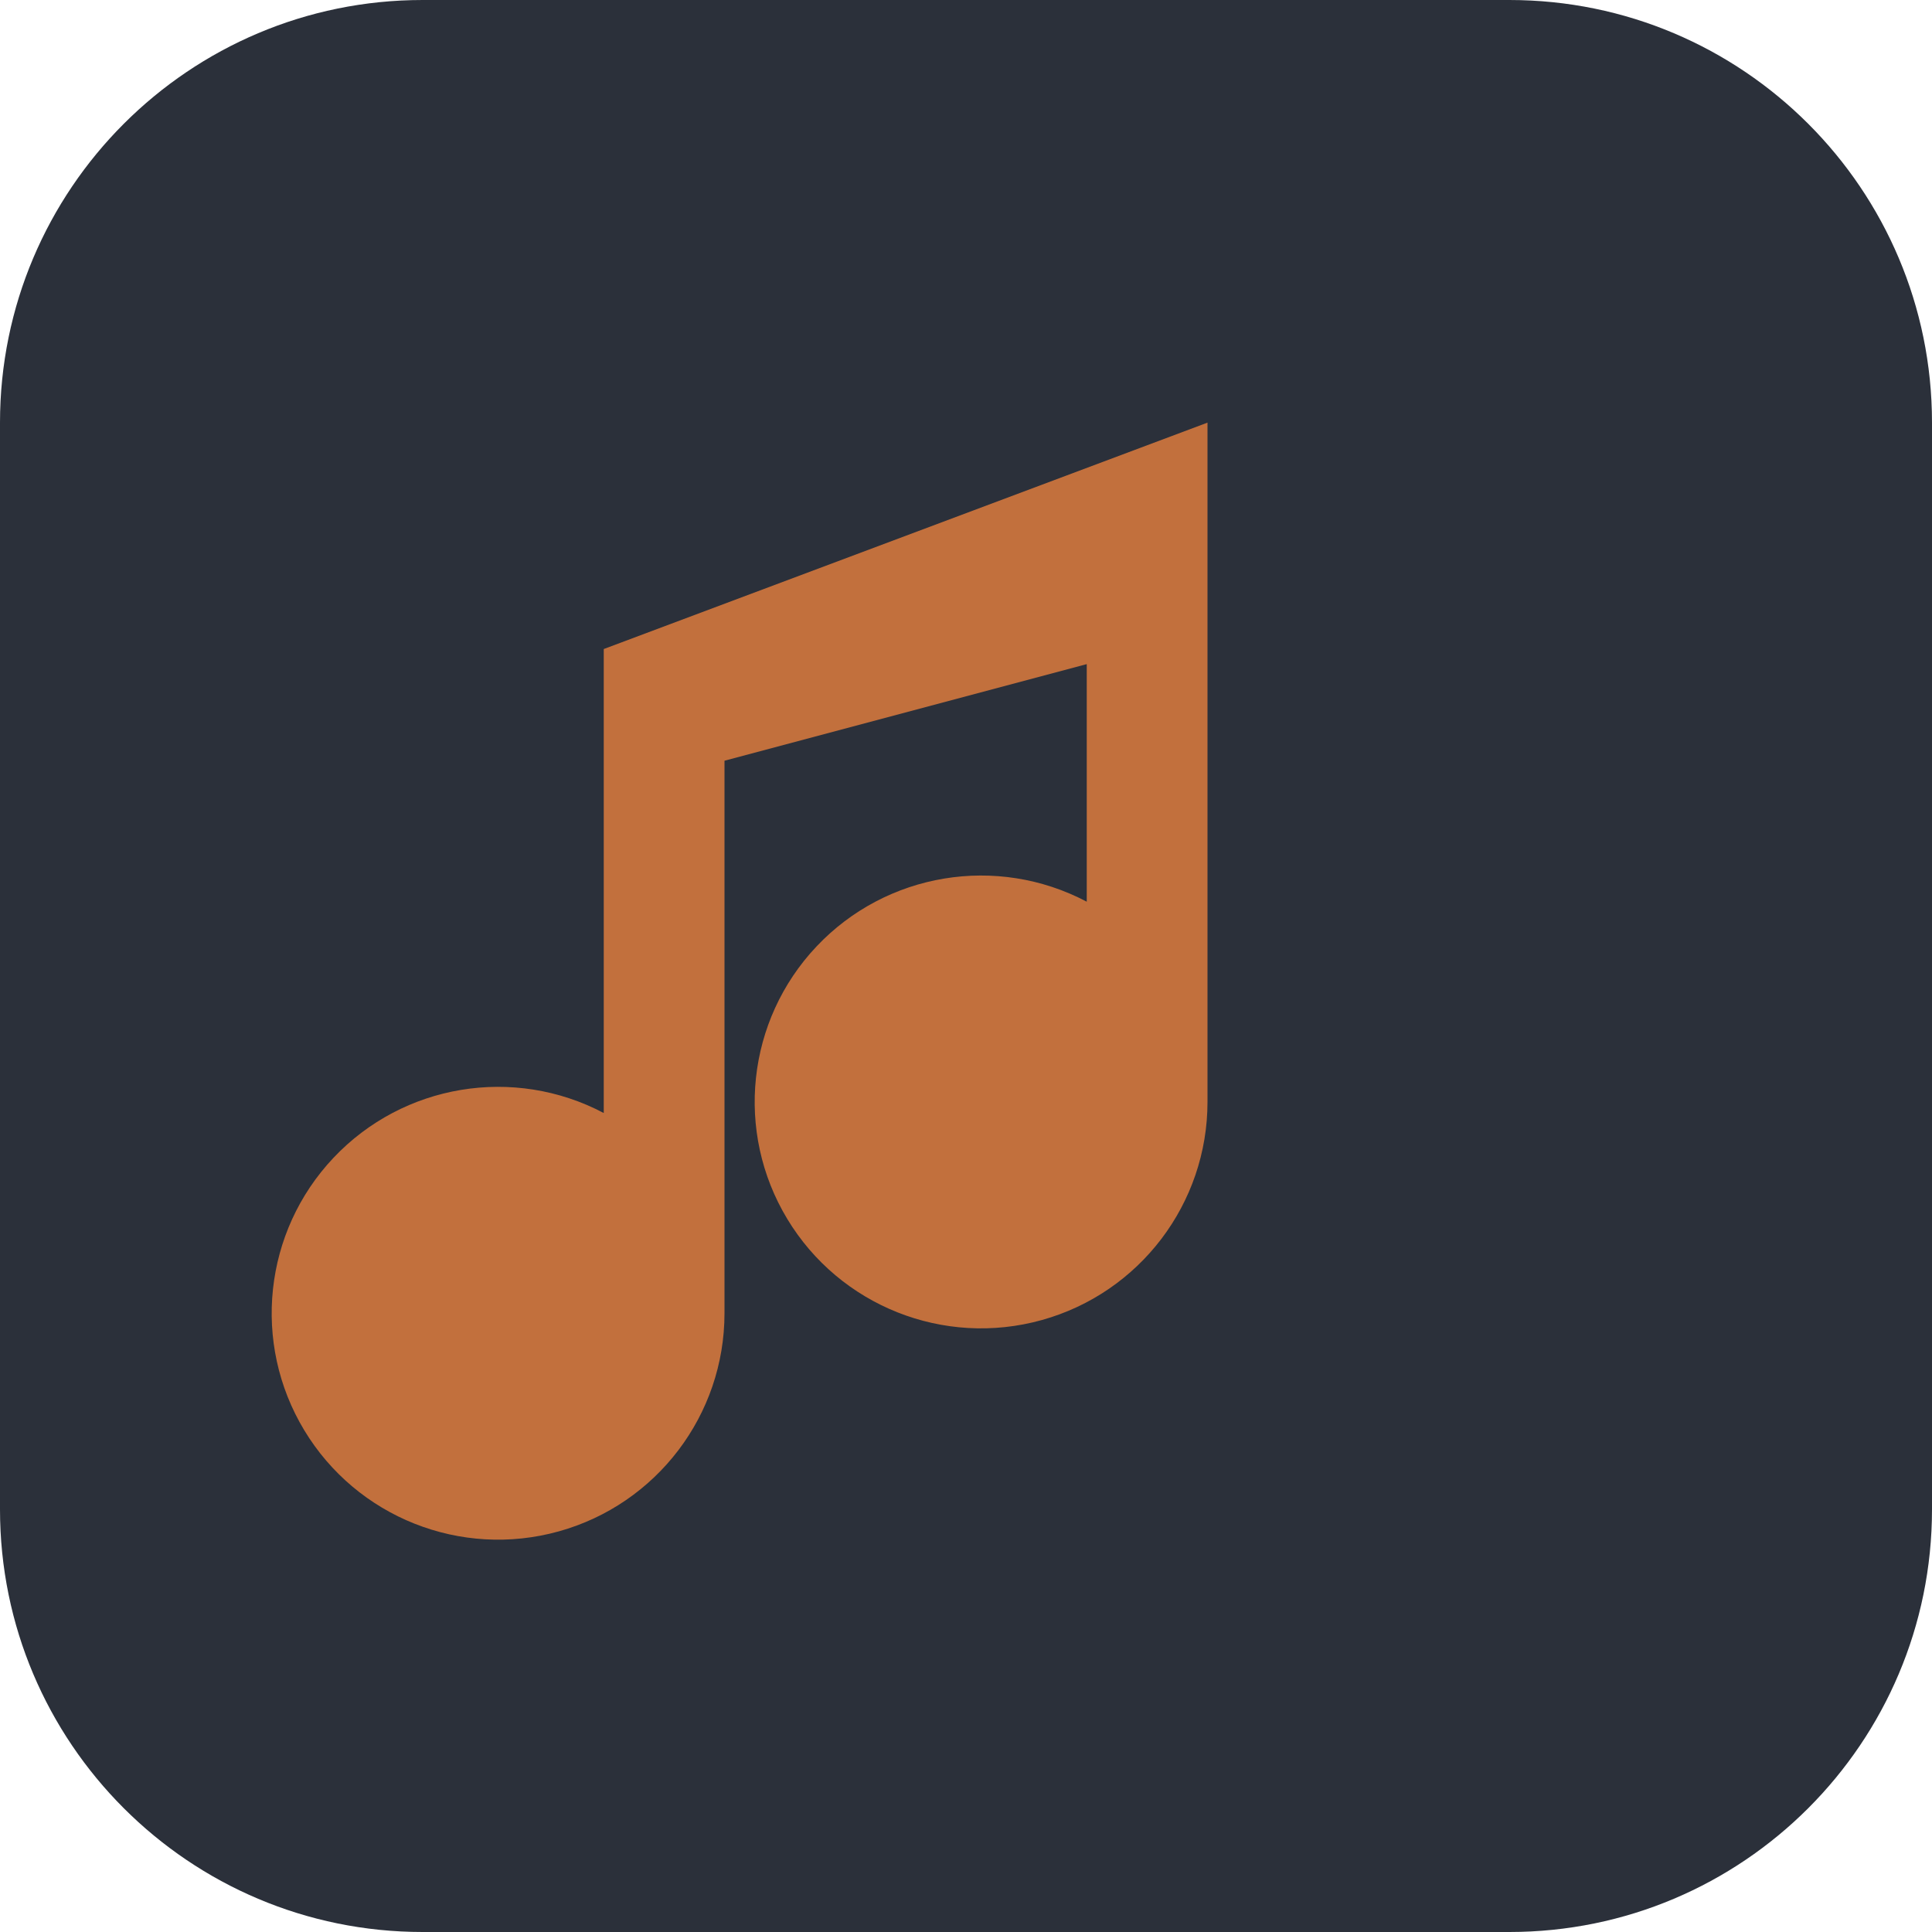
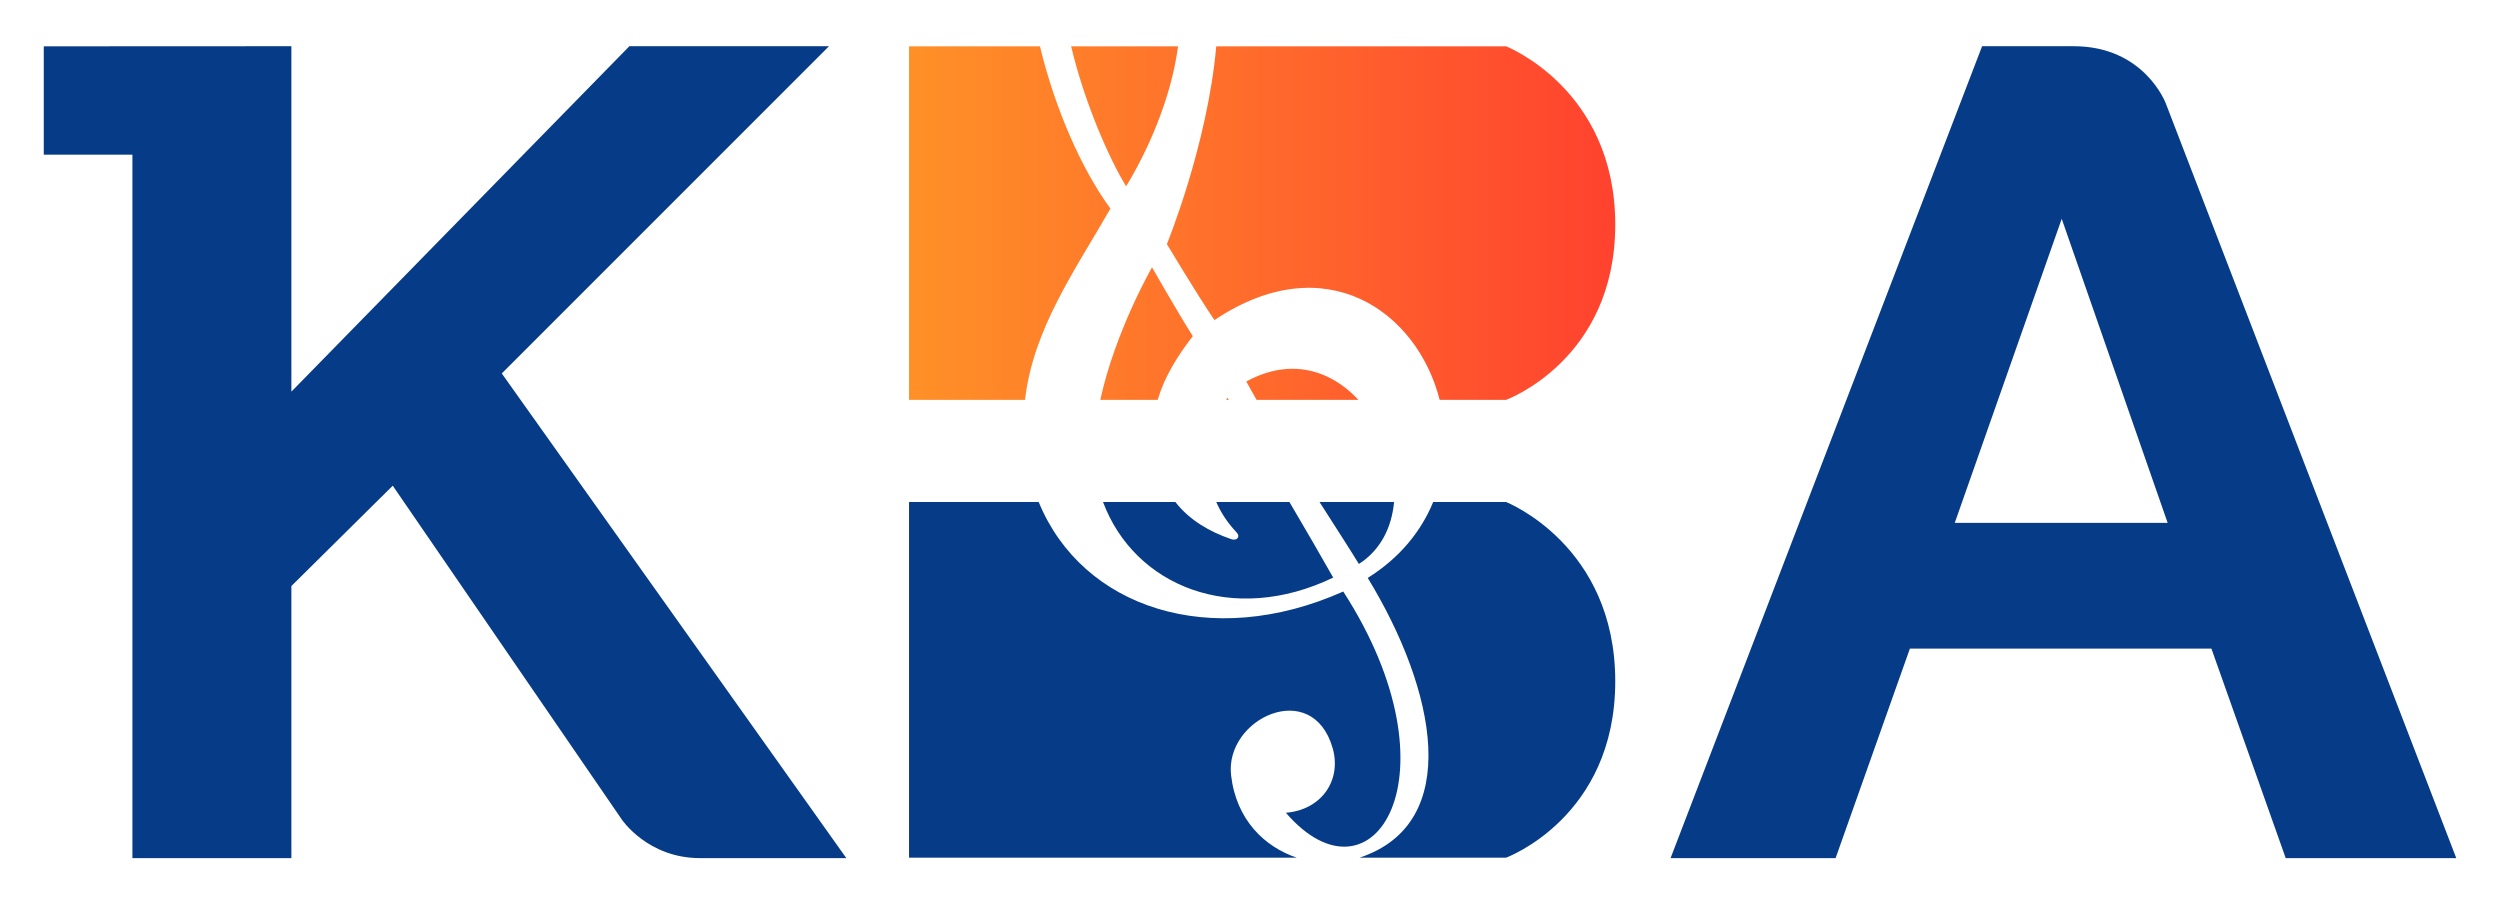
- <svg xmlns="http://www.w3.org/2000/svg" viewBox="0 0 64 64" role="img" aria-label="한국관악협회">
-   <rect width="64" height="64" rx="14" fill="#2b303a" />
-   <path d="M40 14v22.5a7.5 7.5 0 1 1-4-6.63V22l-12 3.2v18.3a7.5 7.5 0 1 1-4-6.63V21.5L40 14z" fill="#c2703d" />
+ <svg xmlns="http://www.w3.org/2000/svg" version="1.1" width="329.00" height="119.00" preserveAspectRatio="xMidYMid meet" viewBox="131.68 316.27 329.00 119.00">
+   <defs>
+     <clipPath id="clippath3" transform="">
+       <path d="M 0 858.9 L 612.28 858.9 L 612.28 0 L 0 0 Z" fill="none" clip-rule="nonzero" />
+     </clipPath>
+     <clipPath id="clippath4" transform="">
+       <path d="M 291.74 536.533 C 290.571 523.5 285.243 510.503 285.243 510.503 L 285.243 510.503 C 285.243 510.503 289.291 503.743 291.5 500.509 L 291.5 500.509 C 306.108 510.296 318.187 501.628 321.141 490.011 L 321.141 490.011 L 329.881 490.011 C 329.881 490.011 344.247 495.227 344.247 513.077 L 344.247 513.077 C 344.247 530.936 329.881 536.533 329.881 536.533 L 329.881 536.533 Z M 272.641 536.533 C 274.373 529.21 277.628 521.764 279.878 518.113 L 279.878 518.113 C 282.654 522.665 285.782 529.545 286.713 536.533 L 286.713 536.533 Z M 251.309 536.533 L 251.309 490.011 L 266.575 490.011 C 267.64 499.369 273.222 507.15 277.814 515.181 L 277.814 515.181 C 274.046 520.298 270.536 528.263 268.536 536.533 L 268.536 536.533 Z M 276.481 490.011 L 284.029 490.011 C 284.923 493.034 286.637 495.8 288.652 498.386 L 288.652 498.386 C 286.851 501.218 283.284 507.45 283.284 507.45 L 283.284 507.45 C 283.284 507.45 278.442 499.046 276.481 490.011 M 295.694 492.43 C 296.086 491.69 296.561 490.857 297.046 490.011 L 297.046 490.011 L 310.441 490.011 C 308.157 492.469 305.178 494.1 301.77 494.1 L 301.77 494.1 C 299.864 494.1 297.823 493.59 295.694 492.43 M 293.05 490.011 L 293.386 490.011 C 293.286 490.174 293.22 490.284 293.22 490.284 L 293.22 490.284 C 293.22 490.284 293.148 490.174 293.05 490.011" fill="none" clip-rule="nonzero" />
+     </clipPath>
+     <linearGradient id="shading1" gradientUnits="userSpaceOnUse" x1="0" y1="0" x2="1" y2="0">
+       <stop offset="0" stop-color="#ff9027" />
+       <stop offset="0.1" stop-color="#ff8928" />
+       <stop offset="0.2" stop-color="#ff8129" />
+       <stop offset="0.3" stop-color="#ff792a" />
+       <stop offset="0.4" stop-color="#ff722b" />
+       <stop offset="0.5" stop-color="#ff6a2b" />
+       <stop offset="0.6" stop-color="#ff622c" />
+       <stop offset="0.7" stop-color="#ff5a2d" />
+       <stop offset="0.8" stop-color="#ff522d" />
+       <stop offset="0.9" stop-color="#ff4a2e" />
+       <stop offset="1" stop-color="#ff422e" />
+     </linearGradient>
+     <clipPath id="clippath5" transform="">
+       <path d="M 0 858.9 L 612.28 858.9 L 612.28 0 L 0 0 Z" fill="none" clip-rule="nonzero" />
+     </clipPath>
+   </defs>
+   <g transform="matrix(1 0 0 -1 0 858.9)">
+     <g transform="">
+       <path d="M 0 858.9 L 612.28 858.9 L 612.28 0 L 0 0 Z" fill="none" />
+     </g>
+     <g clip-path="url(#clippath3)">
+       <g transform="translate(388.9258 473.8193)">
+         <path d="M 0 0 L 14.077 40.016 L 28.018 0 Z M 27.775 55.199 C 27.775 55.199 24.986 62.729 15.647 62.729 L 3.599 62.729 L -37.399 -44.117 L -15.681 -44.117 L -5.903 -16.542 L 33.775 -16.542 L 43.553 -44.117 L 66 -44.117 Z" fill="#063b88" fill-opacity="1" />
+       </g>
+     </g>
+     <g clip-path="url(#clippath3)">
+       <g transform="translate(197.7139 493.4849)">
+         <path d="M 0 0 L 43.062 43.064 L 16.793 43.064 L -27.689 -2.395 L -27.689 43.064 L -60.274 43.048 L -60.274 28.791 L -48.609 28.791 L -48.609 -63.782 L -27.689 -63.782 L -27.689 -27.976 L -14.348 -14.773 L 15.801 -58.712 C 15.801 -58.712 19.199 -63.782 26.073 -63.782 L 45.344 -63.782 Z" fill="#063b88" fill-opacity="1" />
+       </g>
+     </g>
+     <g clip-path="url(#clippath3)">
+       <g transform="translate(329.8809 476.564)">
+         <path d="M 0 0 L -9.594 0 C -11.156 -3.806 -13.942 -7.319 -18.207 -9.989 C -9.193 -24.76 -5.619 -42.28 -19.28 -46.8 L 0 -46.8 C 0 -46.8 14.366 -41.544 14.366 -23.59 C 14.366 -5.628 0 0 0 0 M -36.189 -35.976 C -37.065 -28.482 -25.489 -23.077 -22.822 -32.395 C -21.629 -36.553 -24.22 -40.496 -28.979 -40.895 C -17.554 -54.143 -5.823 -35.954 -21.429 -11.778 C -38.835 -19.54 -55.779 -13.967 -61.508 0 L -78.572 0 L -78.572 -46.8 L -27.554 -46.8 C -31.759 -45.386 -35.503 -41.851 -36.189 -35.976 M -14.741 0 L -24.549 0 C -22.33 -3.469 -20.374 -6.5 -19.372 -8.152 C -16.486 -6.306 -15.049 -3.311 -14.741 0 M -53.043 0 L -43.521 0 C -41.653 -2.388 -39.046 -3.896 -36.191 -4.879 C -35.384 -5.161 -34.944 -4.548 -35.456 -4.007 C -36.704 -2.694 -37.55 -1.346 -38.137 0 L -28.511 0 C -26.379 -3.624 -24.259 -7.267 -22.751 -9.945 C -35.986 -16.315 -48.884 -11.099 -53.043 0" fill="#063b88" fill-opacity="1" />
+       </g>
+     </g>
+     <g transform="">
+       <path d="M 291.74 536.533 C 290.571 523.5 285.243 510.503 285.243 510.503 L 285.243 510.503 C 285.243 510.503 289.291 503.743 291.5 500.509 L 291.5 500.509 C 306.108 510.296 318.187 501.628 321.141 490.011 L 321.141 490.011 L 329.881 490.011 C 329.881 490.011 344.247 495.227 344.247 513.077 L 344.247 513.077 C 344.247 530.936 329.881 536.533 329.881 536.533 L 329.881 536.533 Z M 272.641 536.533 C 274.373 529.21 277.628 521.764 279.878 518.113 L 279.878 518.113 C 282.654 522.665 285.782 529.545 286.713 536.533 L 286.713 536.533 Z M 251.309 536.533 L 251.309 490.011 L 266.575 490.011 C 267.64 499.369 273.222 507.15 277.814 515.181 L 277.814 515.181 C 274.046 520.298 270.536 528.263 268.536 536.533 L 268.536 536.533 Z M 276.481 490.011 L 284.029 490.011 C 284.923 493.034 286.637 495.8 288.652 498.386 L 288.652 498.386 C 286.851 501.218 283.284 507.45 283.284 507.45 L 283.284 507.45 C 283.284 507.45 278.442 499.046 276.481 490.011 M 295.694 492.43 C 296.086 491.69 296.561 490.857 297.046 490.011 L 297.046 490.011 L 310.441 490.011 C 308.157 492.469 305.178 494.1 301.77 494.1 L 301.77 494.1 C 299.864 494.1 297.823 493.59 295.694 492.43 M 293.05 490.011 L 293.386 490.011 C 293.286 490.174 293.22 490.284 293.22 490.284 L 293.22 490.284 C 293.22 490.284 293.148 490.174 293.05 490.011" fill="none" />
+     </g>
+     <g clip-path="url(#clippath4)">
+       <g transform="matrix(92.93799 0 0 -92.93799 251.3091 513.2725)">
+         <rect x="-2.704" y="-3.719" width="6.588" height="9.242" fill="url(#shading1)" />
+       </g>
+     </g>
+     <g transform="">
+       <path d="M 0 858.9 L 612.28 858.9 L 612.28 0 L 0 0 Z" fill="none" />
+     </g>
+     <g clip-path="url(#clippath5)">
+       <g transform="translate(156.9497 403.709)">
+         <path d="M 0 0 C -0.322 1.442 -0.67 2.563 -1.046 3.363 C -1.424 4.163 -1.797 4.751 -2.167 5.128 C -2.551 5.478 -2.916 5.689 -3.261 5.762 C -3.607 5.833 -3.928 5.856 -4.224 5.83 L -4.65 5.83 L -4.65 0 L -8.818 0 L -8.818 15.579 L -4.65 15.579 L -4.65 8.639 L -4.297 8.639 L -0.779 14.937 C -0.581 15.183 -0.392 15.337 -0.214 15.395 C -0.034 15.454 0.241 15.482 0.611 15.482 L 3.89 15.482 L -1.019 7.663 C -0.735 7.572 -0.438 7.442 -0.13 7.273 C 0.117 7.117 0.389 6.938 0.685 6.735 C 0.981 6.535 1.253 6.291 1.5 6.004 C 1.883 5.563 2.217 5.107 2.501 4.641 C 2.785 4.172 3.044 3.691 3.278 3.198 C 3.489 2.689 3.692 2.174 3.89 1.647 C 4.088 1.121 4.297 0.57 4.52 0 Z" fill="#063b88" fill-opacity="1" />
+       </g>
+     </g>
+     <g clip-path="url(#clippath5)">
+       <g transform="translate(166.2856 411.665)">
+         <path d="M 0 0 C 0 -0.742 0.077 -1.461 0.232 -2.154 C 0.386 -2.851 0.611 -3.465 0.907 -3.998 C 1.191 -4.518 1.549 -4.932 1.982 -5.235 C 2.414 -5.542 2.89 -5.674 3.408 -5.637 C 4.088 -5.637 4.646 -5.44 5.086 -5.051 C 5.523 -4.661 5.872 -4.174 6.132 -3.588 C 6.379 -3.028 6.552 -2.425 6.651 -1.775 C 6.75 -1.126 6.798 -0.533 6.798 0 C 6.798 0.493 6.75 1.048 6.651 1.667 C 6.552 2.284 6.379 2.879 6.132 3.451 C 5.872 3.998 5.523 4.458 5.086 4.835 C 4.646 5.211 4.088 5.4 3.408 5.4 C 2.717 5.4 2.152 5.193 1.713 4.777 C 1.275 4.361 0.926 3.868 0.667 3.295 C 0.419 2.723 0.247 2.128 0.148 1.511 C 0.049 0.895 0 0.39 0 0 M 3.446 -8.6 C 2.223 -8.6 1.155 -8.37 0.241 -7.907 C -0.673 -7.447 -1.433 -6.819 -2.038 -6.026 C -2.655 -5.26 -3.116 -4.354 -3.417 -3.315 C -3.721 -2.275 -3.878 -1.17 -3.89 0 C -3.916 1.209 -3.758 2.326 -3.417 3.354 C -3.079 4.381 -2.582 5.271 -1.926 6.024 C -1.284 6.753 -0.512 7.323 0.389 7.74 C 1.291 8.156 2.309 8.365 3.446 8.365 C 4.817 8.365 5.968 8.102 6.901 7.575 C 7.833 7.049 8.583 6.377 9.152 5.558 C 9.732 4.737 10.143 3.837 10.383 2.856 C 10.625 1.874 10.744 0.923 10.744 0 C 10.744 -1.263 10.568 -2.423 10.217 -3.48 C 9.864 -4.542 9.38 -5.447 8.762 -6.2 C 8.108 -6.956 7.333 -7.544 6.437 -7.967 C 5.542 -8.39 4.545 -8.6 3.446 -8.6" fill="#063b88" fill-opacity="1" />
+       </g>
+     </g>
+     <g clip-path="url(#clippath5)">
+       <g transform="translate(188.3496 414.4531)">
+         <path d="M 0 0 C 0 0.663 -0.235 1.184 -0.704 1.56 C -0.914 1.716 -1.207 1.828 -1.584 1.901 C -1.96 1.972 -2.47 2.009 -3.112 2.009 L -4.612 2.009 L -4.612 -2.105 L -3.112 -2.105 C -2.519 -2.105 -2.029 -2.063 -1.639 -1.979 C -1.25 -1.894 -0.926 -1.781 -0.667 -1.639 C -0.223 -1.353 0 -0.839 0 -0.097 Z M 4.001 0.156 C 4.001 -0.599 3.845 -1.222 3.53 -1.716 C 3.215 -2.211 2.859 -2.601 2.463 -2.885 C 2.068 -3.185 1.707 -3.39 1.38 -3.5 C 1.053 -3.612 0.858 -3.681 0.796 -3.704 C 0.957 -3.771 1.164 -3.894 1.417 -4.077 C 1.67 -4.258 1.939 -4.511 2.224 -4.837 C 2.508 -5.174 2.804 -5.601 3.112 -6.114 C 3.42 -6.627 3.717 -7.255 4.001 -7.995 C 4.211 -8.581 4.412 -9.101 4.604 -9.555 C 4.795 -10.011 4.958 -10.394 5.095 -10.707 L 0.592 -10.707 C 0.407 -10.147 0.222 -9.533 0.037 -8.863 C -0.148 -8.193 -0.377 -7.565 -0.649 -6.982 C -0.933 -6.396 -1.294 -5.905 -1.732 -5.509 C -2.171 -5.112 -2.741 -4.914 -3.445 -4.914 L -4.612 -4.914 L -4.612 -10.707 L -8.781 -10.707 L -8.781 4.875 L -2.426 4.875 C -1.438 4.875 -0.642 4.809 -0.037 4.681 C 0.951 4.512 1.713 4.21 2.251 3.773 C 2.789 3.337 3.192 2.893 3.465 2.437 C 3.711 1.97 3.862 1.538 3.918 1.142 C 3.974 0.745 4.001 0.5 4.001 0.41 Z" fill="#063b88" fill-opacity="1" />
+       </g>
+     </g>
+     <g clip-path="url(#clippath5)">
+       <g transform="translate(200.354 406.5742)">
+         <path d="M 0 0 L 5.983 0 L 5.983 -2.828 L -1.297 -2.828 C -2.73 -2.828 -3.782 -2.493 -4.456 -1.823 C -5.129 -1.154 -5.465 -0.077 -5.465 1.405 L -5.465 12.754 L 5.724 12.754 L 5.724 9.926 L -1.186 9.926 L -1.186 6.61 L 4.909 6.61 L 4.909 3.784 L -1.186 3.784 L -1.186 1.093 C -1.186 0.364 -0.791 0 0 0" fill="#063b88" fill-opacity="1" />
+       </g>
+     </g>
+     <g clip-path="url(#clippath5)">
+       <g transform="translate(216.4331 410.3389)">
+         <path d="M 0 0 L -1.593 4.934 L -3.205 0 Z M 1.13 7.313 C 1.611 5.87 2.034 4.588 2.399 3.472 C 2.763 2.353 3.125 1.286 3.482 0.273 C 3.829 -0.769 4.181 -1.826 4.539 -2.905 C 4.896 -3.984 5.311 -5.214 5.78 -6.593 L 3.928 -6.593 C 3.495 -6.593 3.149 -6.579 2.89 -6.553 C 2.63 -6.526 2.421 -6.456 2.26 -6.337 C 2.075 -6.247 1.923 -6.095 1.806 -5.879 C 1.688 -5.665 1.562 -5.356 1.426 -4.954 L 0.741 -2.769 L -4.039 -2.769 L -4.816 -5.383 C -4.915 -5.721 -5.023 -5.972 -5.141 -6.132 C -5.259 -6.295 -5.391 -6.41 -5.539 -6.474 C -5.675 -6.553 -5.848 -6.593 -6.057 -6.593 L -6.817 -6.593 L -8.948 -6.593 C -8.108 -4.188 -7.32 -1.824 -6.586 0.498 C -5.851 2.817 -5.083 5.102 -4.28 7.351 C -4.181 7.597 -4.1 7.815 -4.039 8.005 C -3.977 8.191 -3.896 8.353 -3.797 8.482 C -3.686 8.586 -3.535 8.681 -3.343 8.765 C -3.152 8.851 -2.896 8.912 -2.575 8.949 L -0.815 8.949 C -0.469 8.949 -0.198 8.928 0 8.881 C 0.197 8.837 0.365 8.756 0.5 8.639 C 0.636 8.509 0.747 8.335 0.834 8.121 C 0.92 7.907 1.019 7.637 1.13 7.313" fill="#063b88" fill-opacity="1" />
+       </g>
+     </g>
+     <g clip-path="url(#clippath5)">
+       <g transform="translate(233.4951 407.5303)">
+         <path d="M 0 0 L 0 11.798 L 3.409 11.798 L 3.409 -3.784 L 0.296 -3.784 C 0.012 -3.784 -0.266 -3.751 -0.538 -3.685 C -0.81 -3.621 -1.068 -3.484 -1.315 -3.275 C -1.563 -3.095 -1.803 -2.821 -2.038 -2.458 C -2.272 -2.093 -2.495 -1.612 -2.705 -1.013 C -3.026 -0.169 -3.371 0.723 -3.742 1.656 C -4.112 2.593 -4.458 3.458 -4.78 4.251 C -5.102 5.044 -5.483 5.954 -5.929 6.98 L -6.04 7.273 L -6.04 -3.784 L -9.448 -3.784 L -9.448 11.798 L -6.762 11.798 C -6.404 11.771 -6.064 11.675 -5.742 11.505 C -5.459 11.361 -5.165 11.137 -4.863 10.833 C -4.561 10.526 -4.297 10.102 -4.076 9.556 Z" fill="#063b88" fill-opacity="1" />
+       </g>
+     </g>
+     <g clip-path="url(#clippath5)">
+       <g transform="translate(252.0195 406.5742)">
+         <path d="M 0 0 C 0.815 0.014 1.448 0.147 1.898 0.401 C 2.35 0.654 2.575 1.17 2.575 1.949 C 2.575 2.328 2.508 2.633 2.371 2.868 C 2.235 3.102 2.063 3.296 1.853 3.452 C 1.618 3.582 1.355 3.67 1.065 3.716 C 0.775 3.761 0.488 3.784 0.204 3.784 L -2.315 3.784 L -2.315 0 Z M -2.315 6.61 L -0.223 6.61 C 0.087 6.61 0.373 6.63 0.64 6.67 C 0.905 6.71 1.136 6.787 1.333 6.903 C 1.52 7.007 1.664 7.163 1.77 7.373 C 1.875 7.58 1.927 7.853 1.927 8.189 C 1.927 8.853 1.71 9.3 1.278 9.526 C 0.846 9.754 0.247 9.888 -0.519 9.926 L -2.315 9.926 Z M 4.131 5.284 C 4.958 4.908 5.545 4.428 5.891 3.842 C 6.237 3.258 6.403 2.542 6.391 1.696 C 6.391 0.826 6.262 0.098 6.002 -0.486 C 5.743 -1.072 5.379 -1.532 4.91 -1.872 C 4.439 -2.222 3.869 -2.476 3.196 -2.632 C 2.522 -2.788 1.778 -2.865 0.963 -2.865 L -6.41 -2.865 L -6.41 12.714 L 0.575 12.714 C 1.205 12.714 1.837 12.65 2.474 12.521 C 3.109 12.391 3.681 12.175 4.187 11.877 C 4.681 11.551 5.086 11.126 5.4 10.6 C 5.715 10.073 5.872 9.405 5.872 8.6 C 5.872 8.393 5.854 8.154 5.817 7.888 C 5.78 7.621 5.712 7.346 5.613 7.06 C 5.477 6.787 5.295 6.498 5.067 6.192 C 4.838 5.886 4.526 5.584 4.131 5.284" fill="#063b88" fill-opacity="1" />
+       </g>
+     </g>
+     <g clip-path="url(#clippath5)">
+       <g transform="translate(268.415 410.3389)">
+         <path d="M 0 0 L -1.594 4.934 L -3.205 0 Z M 1.13 7.313 C 1.611 5.87 2.034 4.588 2.398 3.472 C 2.763 2.353 3.125 1.286 3.482 0.273 C 3.828 -0.769 4.181 -1.826 4.539 -2.905 C 4.896 -3.984 5.311 -5.214 5.78 -6.593 L 3.927 -6.593 C 3.494 -6.593 3.148 -6.579 2.89 -6.553 C 2.63 -6.526 2.42 -6.456 2.26 -6.337 C 2.075 -6.247 1.923 -6.095 1.806 -5.879 C 1.688 -5.665 1.562 -5.356 1.426 -4.954 L 0.741 -2.769 L -4.039 -2.769 L -4.816 -5.383 C -4.916 -5.721 -5.023 -5.972 -5.141 -6.132 C -5.259 -6.295 -5.391 -6.41 -5.539 -6.474 C -5.675 -6.553 -5.848 -6.593 -6.058 -6.593 L -6.817 -6.593 L -8.948 -6.593 C -8.108 -4.188 -7.321 -1.824 -6.586 0.498 C -5.852 2.817 -5.083 5.102 -4.28 7.351 C -4.181 7.597 -4.101 7.815 -4.039 8.005 C -3.977 8.191 -3.896 8.353 -3.797 8.482 C -3.687 8.586 -3.536 8.681 -3.344 8.765 C -3.152 8.851 -2.896 8.912 -2.575 8.949 L -0.815 8.949 C -0.469 8.949 -0.198 8.928 0 8.881 C 0.197 8.837 0.364 8.756 0.5 8.639 C 0.635 8.509 0.747 8.335 0.833 8.121 C 0.919 7.907 1.019 7.637 1.13 7.313" fill="#063b88" fill-opacity="1" />
+       </g>
+     </g>
+     <g clip-path="url(#clippath5)">
+       <g transform="translate(285.4766 407.5303)">
+         <path d="M 0 0 L 0 11.798 L 3.409 11.798 L 3.409 -3.784 L 0.296 -3.784 C 0.012 -3.784 -0.265 -3.751 -0.538 -3.685 C -0.81 -3.621 -1.068 -3.484 -1.315 -3.275 C -1.563 -3.095 -1.803 -2.821 -2.038 -2.458 C -2.272 -2.093 -2.495 -1.612 -2.705 -1.013 C -3.026 -0.169 -3.371 0.723 -3.742 1.656 C -4.112 2.593 -4.458 3.458 -4.78 4.251 C -5.101 5.044 -5.483 5.954 -5.928 6.98 L -6.04 7.273 L -6.04 -3.784 L -9.448 -3.784 L -9.448 11.798 L -6.762 11.798 C -6.404 11.771 -6.064 11.675 -5.742 11.505 C -5.459 11.361 -5.165 11.137 -4.863 10.833 C -4.561 10.526 -4.297 10.102 -4.076 9.556 Z" fill="#063b88" fill-opacity="1" />
+       </g>
+     </g>
+     <g clip-path="url(#clippath5)">
+       <g transform="translate(300.6484 411.7227)">
+         <path d="M 0 0 C 0 0.936 -0.099 1.709 -0.297 2.321 C -0.495 2.932 -0.772 3.42 -1.13 3.783 C -1.489 4.121 -1.915 4.36 -2.409 4.504 C -2.903 4.647 -3.434 4.72 -4.002 4.72 L -4.947 4.72 L -4.947 -5.012 C -4.465 -5.024 -4.175 -5.031 -4.076 -5.031 L -3.872 -5.031 C -2.563 -5.031 -1.59 -4.654 -0.955 -3.899 C -0.318 -3.146 0 -1.847 0 0 M 2.149 5.343 C 2.779 4.627 3.223 3.825 3.482 2.936 C 3.741 2.044 3.871 1.028 3.871 -0.117 C 3.871 -1.247 3.741 -2.28 3.482 -3.217 C 3.223 -4.152 2.779 -4.998 2.149 -5.752 C 1.519 -6.48 0.771 -7.04 -0.092 -7.43 C -0.958 -7.82 -1.939 -8.014 -3.039 -8.014 L -9.06 -8.014 L -9.06 7.565 L -3.057 7.565 C -1.946 7.565 -0.958 7.367 -0.092 6.971 C 0.771 6.574 1.519 6.032 2.149 5.343" fill="#063b88" fill-opacity="1" />
+       </g>
+     </g>
+     <g clip-path="url(#clippath5)">
+       <g transform="translate(320.5068 410.3389)">
+         <path d="M 0 0 L -1.594 4.934 L -3.205 0 Z M 1.13 7.313 C 1.612 5.87 2.035 4.588 2.398 3.472 C 2.762 2.353 3.123 1.286 3.482 0.273 C 3.828 -0.769 4.181 -1.826 4.537 -2.905 C 4.896 -3.984 5.311 -5.214 5.779 -6.593 L 3.927 -6.593 C 3.493 -6.593 3.149 -6.579 2.89 -6.553 C 2.63 -6.526 2.421 -6.456 2.26 -6.337 C 2.074 -6.247 1.923 -6.095 1.806 -5.879 C 1.687 -5.665 1.562 -5.356 1.427 -4.954 L 0.74 -2.769 L -4.039 -2.769 L -4.816 -5.383 C -4.915 -5.721 -5.023 -5.972 -5.142 -6.132 C -5.259 -6.295 -5.392 -6.41 -5.539 -6.474 C -5.676 -6.553 -5.849 -6.593 -6.058 -6.593 L -6.817 -6.593 L -8.948 -6.593 C -8.108 -4.188 -7.321 -1.824 -6.586 0.498 C -5.852 2.817 -5.083 5.102 -4.28 7.351 C -4.181 7.597 -4.101 7.815 -4.039 8.005 C -3.978 8.191 -3.896 8.353 -3.798 8.482 C -3.687 8.586 -3.535 8.681 -3.344 8.765 C -3.152 8.851 -2.896 8.912 -2.575 8.949 L -0.815 8.949 C -0.47 8.949 -0.198 8.928 0 8.881 C 0.198 8.837 0.365 8.756 0.5 8.639 C 0.634 8.509 0.746 8.335 0.832 8.121 C 0.921 7.907 1.018 7.637 1.13 7.313" fill="#063b88" fill-opacity="1" />
+       </g>
+     </g>
+     <g clip-path="url(#clippath5)">
+       <g transform="translate(336.4932 412.542)">
+         <path d="M 0 0 C 1.026 -0.324 1.837 -0.868 2.437 -1.628 C 3.035 -2.388 3.335 -3.329 3.335 -4.445 C 3.335 -5.291 3.165 -5.996 2.826 -6.563 C 2.485 -7.128 2.044 -7.58 1.503 -7.917 C 0.945 -8.28 0.326 -8.536 -0.353 -8.677 C -1.03 -8.82 -1.698 -8.893 -2.353 -8.893 L -8.8 -8.775 C -8.786 -8.489 -8.771 -8.181 -8.753 -7.849 C -8.735 -7.519 -8.669 -7.203 -8.56 -6.903 C -8.471 -6.604 -8.33 -6.351 -8.132 -6.144 C -7.934 -5.935 -7.656 -5.805 -7.3 -5.752 L -3.353 -5.851 C -3.105 -5.851 -2.832 -5.84 -2.537 -5.82 C -2.242 -5.802 -1.956 -5.747 -1.685 -5.654 C -1.438 -5.564 -1.229 -5.415 -1.055 -5.208 C -0.883 -4.998 -0.797 -4.726 -0.797 -4.388 C -0.797 -4.049 -0.872 -3.775 -1.026 -3.568 C -1.183 -3.361 -1.376 -3.179 -1.612 -3.022 C -1.858 -2.879 -2.317 -2.736 -2.991 -2.593 C -3.665 -2.45 -4.444 -2.3 -5.335 -2.146 C -5.767 -2.08 -6.211 -1.943 -6.669 -1.736 C -7.125 -1.526 -7.533 -1.243 -7.89 -0.877 C -8.272 -0.526 -8.586 -0.082 -8.828 0.458 C -9.065 0.997 -9.189 1.639 -9.189 2.379 C -9.189 3.158 -9.018 3.832 -8.678 4.398 C -8.339 4.962 -7.879 5.434 -7.3 5.811 C -6.742 6.176 -6.114 6.442 -5.418 6.609 C -4.72 6.779 -4.009 6.863 -3.277 6.863 L 2.093 6.649 C 2.082 5.986 2.026 5.451 1.928 5.041 C 1.828 4.632 1.698 4.323 1.538 4.114 C 1.353 3.894 1.142 3.751 0.899 3.685 C 0.656 3.621 0.396 3.588 0.11 3.588 L -2.092 3.784 C -2.365 3.784 -2.669 3.779 -3.009 3.772 C -3.35 3.767 -3.667 3.711 -3.965 3.607 C -4.272 3.518 -4.528 3.367 -4.731 3.158 C -4.936 2.951 -5.039 2.671 -5.039 2.321 C -5.039 2.035 -4.978 1.797 -4.854 1.609 C -4.731 1.42 -4.568 1.269 -4.37 1.151 C -4.198 1.02 -3.991 0.916 -3.751 0.839 C -3.511 0.76 -3.272 0.695 -3.037 0.643 C -2.938 0.63 -2.76 0.599 -2.5 0.546 C -2.242 0.493 -1.951 0.442 -1.63 0.39 C -1.335 0.313 -1.03 0.239 -0.723 0.176 C -0.414 0.109 -0.172 0.053 0 0" fill="#063b88" fill-opacity="1" />
+       </g>
+     </g>
+     <g clip-path="url(#clippath5)">
+       <g transform="translate(350.1855 412.542)">
+         <path d="M 0 0 C 1.023 -0.324 1.837 -0.868 2.436 -1.628 C 3.035 -2.388 3.334 -3.329 3.334 -4.445 C 3.334 -5.291 3.162 -5.996 2.823 -6.563 C 2.484 -7.128 2.044 -7.58 1.5 -7.917 C 0.942 -8.28 0.325 -8.536 -0.353 -8.677 C -1.031 -8.82 -1.701 -8.893 -2.353 -8.893 L -8.802 -8.775 C -8.789 -8.489 -8.771 -8.181 -8.754 -7.849 C -8.736 -7.519 -8.67 -7.203 -8.56 -6.903 C -8.474 -6.604 -8.331 -6.351 -8.133 -6.144 C -7.937 -5.935 -7.657 -5.805 -7.3 -5.752 L -3.353 -5.851 C -3.106 -5.851 -2.835 -5.84 -2.538 -5.82 C -2.243 -5.802 -1.959 -5.747 -1.688 -5.654 C -1.441 -5.564 -1.229 -5.415 -1.058 -5.208 C -0.886 -4.998 -0.798 -4.726 -0.798 -4.388 C -0.798 -4.049 -0.875 -3.775 -1.029 -3.568 C -1.186 -3.361 -1.379 -3.179 -1.612 -3.022 C -1.859 -2.879 -2.319 -2.736 -2.991 -2.593 C -3.666 -2.45 -4.447 -2.3 -5.335 -2.146 C -5.77 -2.08 -6.212 -1.943 -6.67 -1.736 C -7.128 -1.526 -7.533 -1.243 -7.893 -0.877 C -8.275 -0.526 -8.586 -0.082 -8.829 0.458 C -9.068 0.997 -9.189 1.639 -9.189 2.379 C -9.189 3.158 -9.021 3.832 -8.679 4.398 C -8.34 4.962 -7.882 5.434 -7.3 5.811 C -6.745 6.176 -6.117 6.442 -5.419 6.609 C -4.723 6.779 -4.009 6.863 -3.28 6.863 L 2.092 6.649 C 2.079 5.986 2.023 5.451 1.925 5.041 C 1.828 4.632 1.695 4.323 1.537 4.114 C 1.352 3.894 1.139 3.751 0.898 3.685 C 0.656 3.621 0.394 3.588 0.109 3.588 L -2.093 3.784 C -2.366 3.784 -2.672 3.779 -3.012 3.772 C -3.353 3.767 -3.67 3.711 -3.965 3.607 C -4.273 3.518 -4.529 3.367 -4.734 3.158 C -4.938 2.951 -5.04 2.671 -5.04 2.321 C -5.04 2.035 -4.979 1.797 -4.855 1.609 C -4.731 1.42 -4.571 1.269 -4.373 1.151 C -4.198 1.02 -3.994 0.916 -3.754 0.839 C -3.512 0.76 -3.273 0.695 -3.04 0.643 C -2.941 0.63 -2.763 0.599 -2.503 0.546 C -2.243 0.493 -1.952 0.442 -1.631 0.39 C -1.335 0.313 -1.031 0.239 -0.723 0.176 C -0.414 0.109 -0.175 0.053 0 0" fill="#063b88" fill-opacity="1" />
+       </g>
+     </g>
+     <g clip-path="url(#clippath5)">
+       <g transform="translate(358.6123 411.665)">
+         <path d="M 0 0 C 0 -0.742 0.077 -1.461 0.233 -2.154 C 0.388 -2.851 0.612 -3.465 0.907 -3.998 C 1.191 -4.518 1.551 -4.932 1.982 -5.235 C 2.414 -5.542 2.89 -5.674 3.41 -5.637 C 4.088 -5.637 4.647 -5.44 5.086 -5.051 C 5.524 -4.661 5.872 -4.174 6.133 -3.588 C 6.379 -3.028 6.551 -2.425 6.652 -1.775 C 6.749 -1.126 6.798 -0.533 6.798 0 C 6.798 0.493 6.749 1.048 6.652 1.667 C 6.551 2.284 6.379 2.879 6.133 3.451 C 5.872 3.998 5.524 4.458 5.086 4.835 C 4.647 5.211 4.088 5.4 3.41 5.4 C 2.718 5.4 2.152 5.193 1.714 4.777 C 1.275 4.361 0.925 3.868 0.668 3.295 C 0.419 2.723 0.247 2.128 0.15 1.511 C 0.049 0.895 0 0.39 0 0 M 3.445 -8.6 C 2.225 -8.6 1.154 -8.37 0.242 -7.907 C -0.674 -7.447 -1.432 -6.819 -2.037 -6.026 C -2.656 -5.26 -3.114 -4.354 -3.418 -3.315 C -3.72 -2.275 -3.877 -1.17 -3.89 0 C -3.916 1.209 -3.758 2.326 -3.418 3.354 C -3.079 4.381 -2.581 5.271 -1.925 6.024 C -1.284 6.753 -0.511 7.323 0.388 7.74 C 1.291 8.156 2.309 8.365 3.445 8.365 C 4.817 8.365 5.97 8.102 6.901 7.575 C 7.833 7.049 8.584 6.377 9.152 5.558 C 9.731 4.737 10.144 3.837 10.384 2.856 C 10.626 1.874 10.745 0.923 10.745 0 C 10.745 -1.263 10.568 -2.423 10.216 -3.48 C 9.863 -4.542 9.379 -5.447 8.763 -6.2 C 8.108 -6.956 7.333 -7.544 6.437 -7.967 C 5.542 -8.39 4.547 -8.6 3.445 -8.6" fill="#063b88" fill-opacity="1" />
+       </g>
+     </g>
+     <g clip-path="url(#clippath5)">
+       <g transform="translate(379.1191 416.4424)">
+         <path d="M 0 0 C -0.788 0 -1.449 -0.114 -1.982 -0.342 C -2.511 -0.568 -2.938 -0.892 -3.26 -1.306 C -3.581 -1.735 -3.806 -2.253 -3.934 -2.856 C -4.066 -3.463 -4.13 -4.147 -4.13 -4.914 C -4.13 -5.616 -4.068 -6.265 -3.945 -6.854 C -3.821 -7.447 -3.599 -7.963 -3.277 -8.405 C -2.969 -8.861 -2.546 -9.207 -2.009 -9.449 C -1.472 -9.689 -0.784 -9.809 0.058 -9.809 L 1.207 -9.809 C 1.649 -9.809 2.011 -9.856 2.291 -9.956 C 2.568 -10.053 2.78 -10.212 2.93 -10.434 C 3.064 -10.667 3.168 -10.967 3.233 -11.33 C 3.302 -11.693 3.354 -12.149 3.393 -12.696 L -0.277 -12.696 C -0.771 -12.696 -1.293 -12.663 -1.842 -12.597 C -2.392 -12.533 -2.932 -12.416 -3.463 -12.247 C -4.018 -12.09 -4.553 -11.877 -5.066 -11.604 C -5.577 -11.33 -6.031 -10.978 -6.428 -10.551 C -7.105 -9.784 -7.588 -8.93 -7.872 -7.986 C -8.156 -7.044 -8.297 -5.993 -8.297 -4.837 C -8.297 -2.314 -7.63 -0.396 -6.297 0.916 C -4.965 2.229 -2.982 2.886 -0.351 2.886 L 3.354 2.886 C 3.344 2.275 3.291 1.786 3.198 1.423 C 3.105 1.06 2.991 0.773 2.854 0.566 C 2.705 0.356 2.52 0.214 2.3 0.137 C 2.075 0.058 1.817 0.014 1.52 0 Z" fill="#063b88" fill-opacity="1" />
+       </g>
+     </g>
+     <g clip-path="url(#clippath5)">
+       <g transform="">
+         <path d="M 384.696 419.328 L 388.789 419.328 L 388.789 403.746 L 384.696 403.746 Z" fill="#063b88" fill-opacity="1" />
+       </g>
+       <g transform="translate(399.6455 410.3389)">
+         <path d="M 0 0 L -1.592 4.934 L -3.205 0 Z M 1.13 7.313 C 1.61 5.87 2.033 4.588 2.399 3.472 C 2.765 2.353 3.126 1.286 3.482 0.273 C 3.828 -0.769 4.181 -1.826 4.54 -2.905 C 4.896 -3.984 5.311 -5.214 5.78 -6.593 L 3.928 -6.593 C 3.496 -6.593 3.147 -6.579 2.89 -6.553 C 2.63 -6.526 2.421 -6.456 2.26 -6.337 C 2.075 -6.247 1.923 -6.095 1.807 -5.879 C 1.689 -5.665 1.562 -5.356 1.426 -4.954 L 0.742 -2.769 L -4.037 -2.769 L -4.817 -5.383 C -4.914 -5.721 -5.024 -5.972 -5.141 -6.132 C -5.258 -6.295 -5.39 -6.41 -5.539 -6.474 C -5.676 -6.553 -5.848 -6.593 -6.057 -6.593 L -6.817 -6.593 L -8.949 -6.593 C -8.107 -4.188 -7.319 -1.824 -6.586 0.498 C -5.853 2.817 -5.081 5.102 -4.279 7.351 C -4.181 7.597 -4.099 7.815 -4.037 8.005 C -3.976 8.191 -3.896 8.353 -3.797 8.482 C -3.685 8.586 -3.535 8.681 -3.344 8.765 C -3.151 8.851 -2.896 8.912 -2.574 8.949 L -0.814 8.949 C -0.469 8.949 -0.198 8.928 0 8.881 C 0.196 8.837 0.363 8.756 0.5 8.639 C 0.637 8.509 0.747 8.335 0.835 8.121 C 0.919 7.907 1.021 7.637 1.13 7.313" fill="#063b88" fill-opacity="1" />
+       </g>
+       <g transform="translate(409 416.5)">
+         <path d="M 0 0 L -4.482 0 L -4.482 2.828 L 8.357 2.828 L 8.357 0 L 4.226 0 L 4.226 -12.754 L 0 -12.754 Z" fill="#063b88" fill-opacity="1" />
+       </g>
+       <g transform="">
+         <path d="M 419.08 419.328 L 423.172 419.328 L 423.172 403.746 L 419.08 403.746 Z" fill="#063b88" fill-opacity="1" />
+       </g>
+       <g transform="translate(429.1367 411.665)">
+         <path d="M 0 0 C 0 -0.742 0.077 -1.461 0.234 -2.154 C 0.388 -2.851 0.612 -3.465 0.908 -3.998 C 1.192 -4.518 1.551 -4.932 1.982 -5.235 C 2.414 -5.542 2.891 -5.674 3.41 -5.637 C 4.089 -5.637 4.648 -5.44 5.086 -5.051 C 5.524 -4.661 5.873 -4.174 6.133 -3.588 C 6.379 -3.028 6.551 -2.425 6.652 -1.775 C 6.749 -1.126 6.798 -0.533 6.798 0 C 6.798 0.493 6.749 1.048 6.652 1.667 C 6.551 2.284 6.379 2.879 6.133 3.451 C 5.873 3.998 5.524 4.458 5.086 4.835 C 4.648 5.211 4.089 5.4 3.41 5.4 C 2.719 5.4 2.152 5.193 1.714 4.777 C 1.275 4.361 0.926 3.868 0.668 3.295 C 0.419 2.723 0.247 2.128 0.15 1.511 C 0.049 0.895 0 0.39 0 0 M 3.445 -8.6 C 2.225 -8.6 1.154 -8.37 0.242 -7.907 C -0.674 -7.447 -1.432 -6.819 -2.037 -6.026 C -2.656 -5.26 -3.114 -4.354 -3.418 -3.315 C -3.72 -2.275 -3.876 -1.17 -3.89 0 C -3.916 1.209 -3.758 2.326 -3.418 3.354 C -3.079 4.381 -2.581 5.271 -1.925 6.024 C -1.284 6.753 -0.511 7.323 0.388 7.74 C 1.291 8.156 2.309 8.365 3.445 8.365 C 4.817 8.365 5.97 8.102 6.901 7.575 C 7.833 7.049 8.584 6.377 9.152 5.558 C 9.731 4.737 10.144 3.837 10.384 2.856 C 10.626 1.874 10.745 0.923 10.745 0 C 10.745 -1.263 10.568 -2.423 10.217 -3.48 C 9.864 -4.542 9.379 -5.447 8.763 -6.2 C 8.108 -6.956 7.333 -7.544 6.437 -7.967 C 5.542 -8.39 4.547 -8.6 3.445 -8.6" fill="#063b88" fill-opacity="1" />
+       </g>
+       <g transform="translate(451.3311 407.5303)">
+         <path d="M 0 0 L 0 11.798 L 3.41 11.798 L 3.41 -3.784 L 0.295 -3.784 C 0.014 -3.784 -0.265 -3.751 -0.537 -3.685 C -0.811 -3.621 -1.068 -3.484 -1.315 -3.275 C -1.563 -3.095 -1.802 -2.821 -2.037 -2.458 C -2.273 -2.093 -2.493 -1.612 -2.705 -1.013 C -3.026 -0.169 -3.37 0.723 -3.742 1.656 C -4.112 2.593 -4.458 3.458 -4.779 4.251 C -5.102 5.044 -5.484 5.954 -5.93 6.98 L -6.04 7.273 L -6.04 -3.784 L -9.449 -3.784 L -9.449 11.798 L -6.762 11.798 C -6.405 11.771 -6.063 11.675 -5.742 11.505 C -5.458 11.361 -5.165 11.137 -4.863 10.833 C -4.56 10.526 -4.298 10.102 -4.075 9.556 Z" fill="#063b88" fill-opacity="1" />
+       </g>
+     </g>
+   </g>
</svg>
